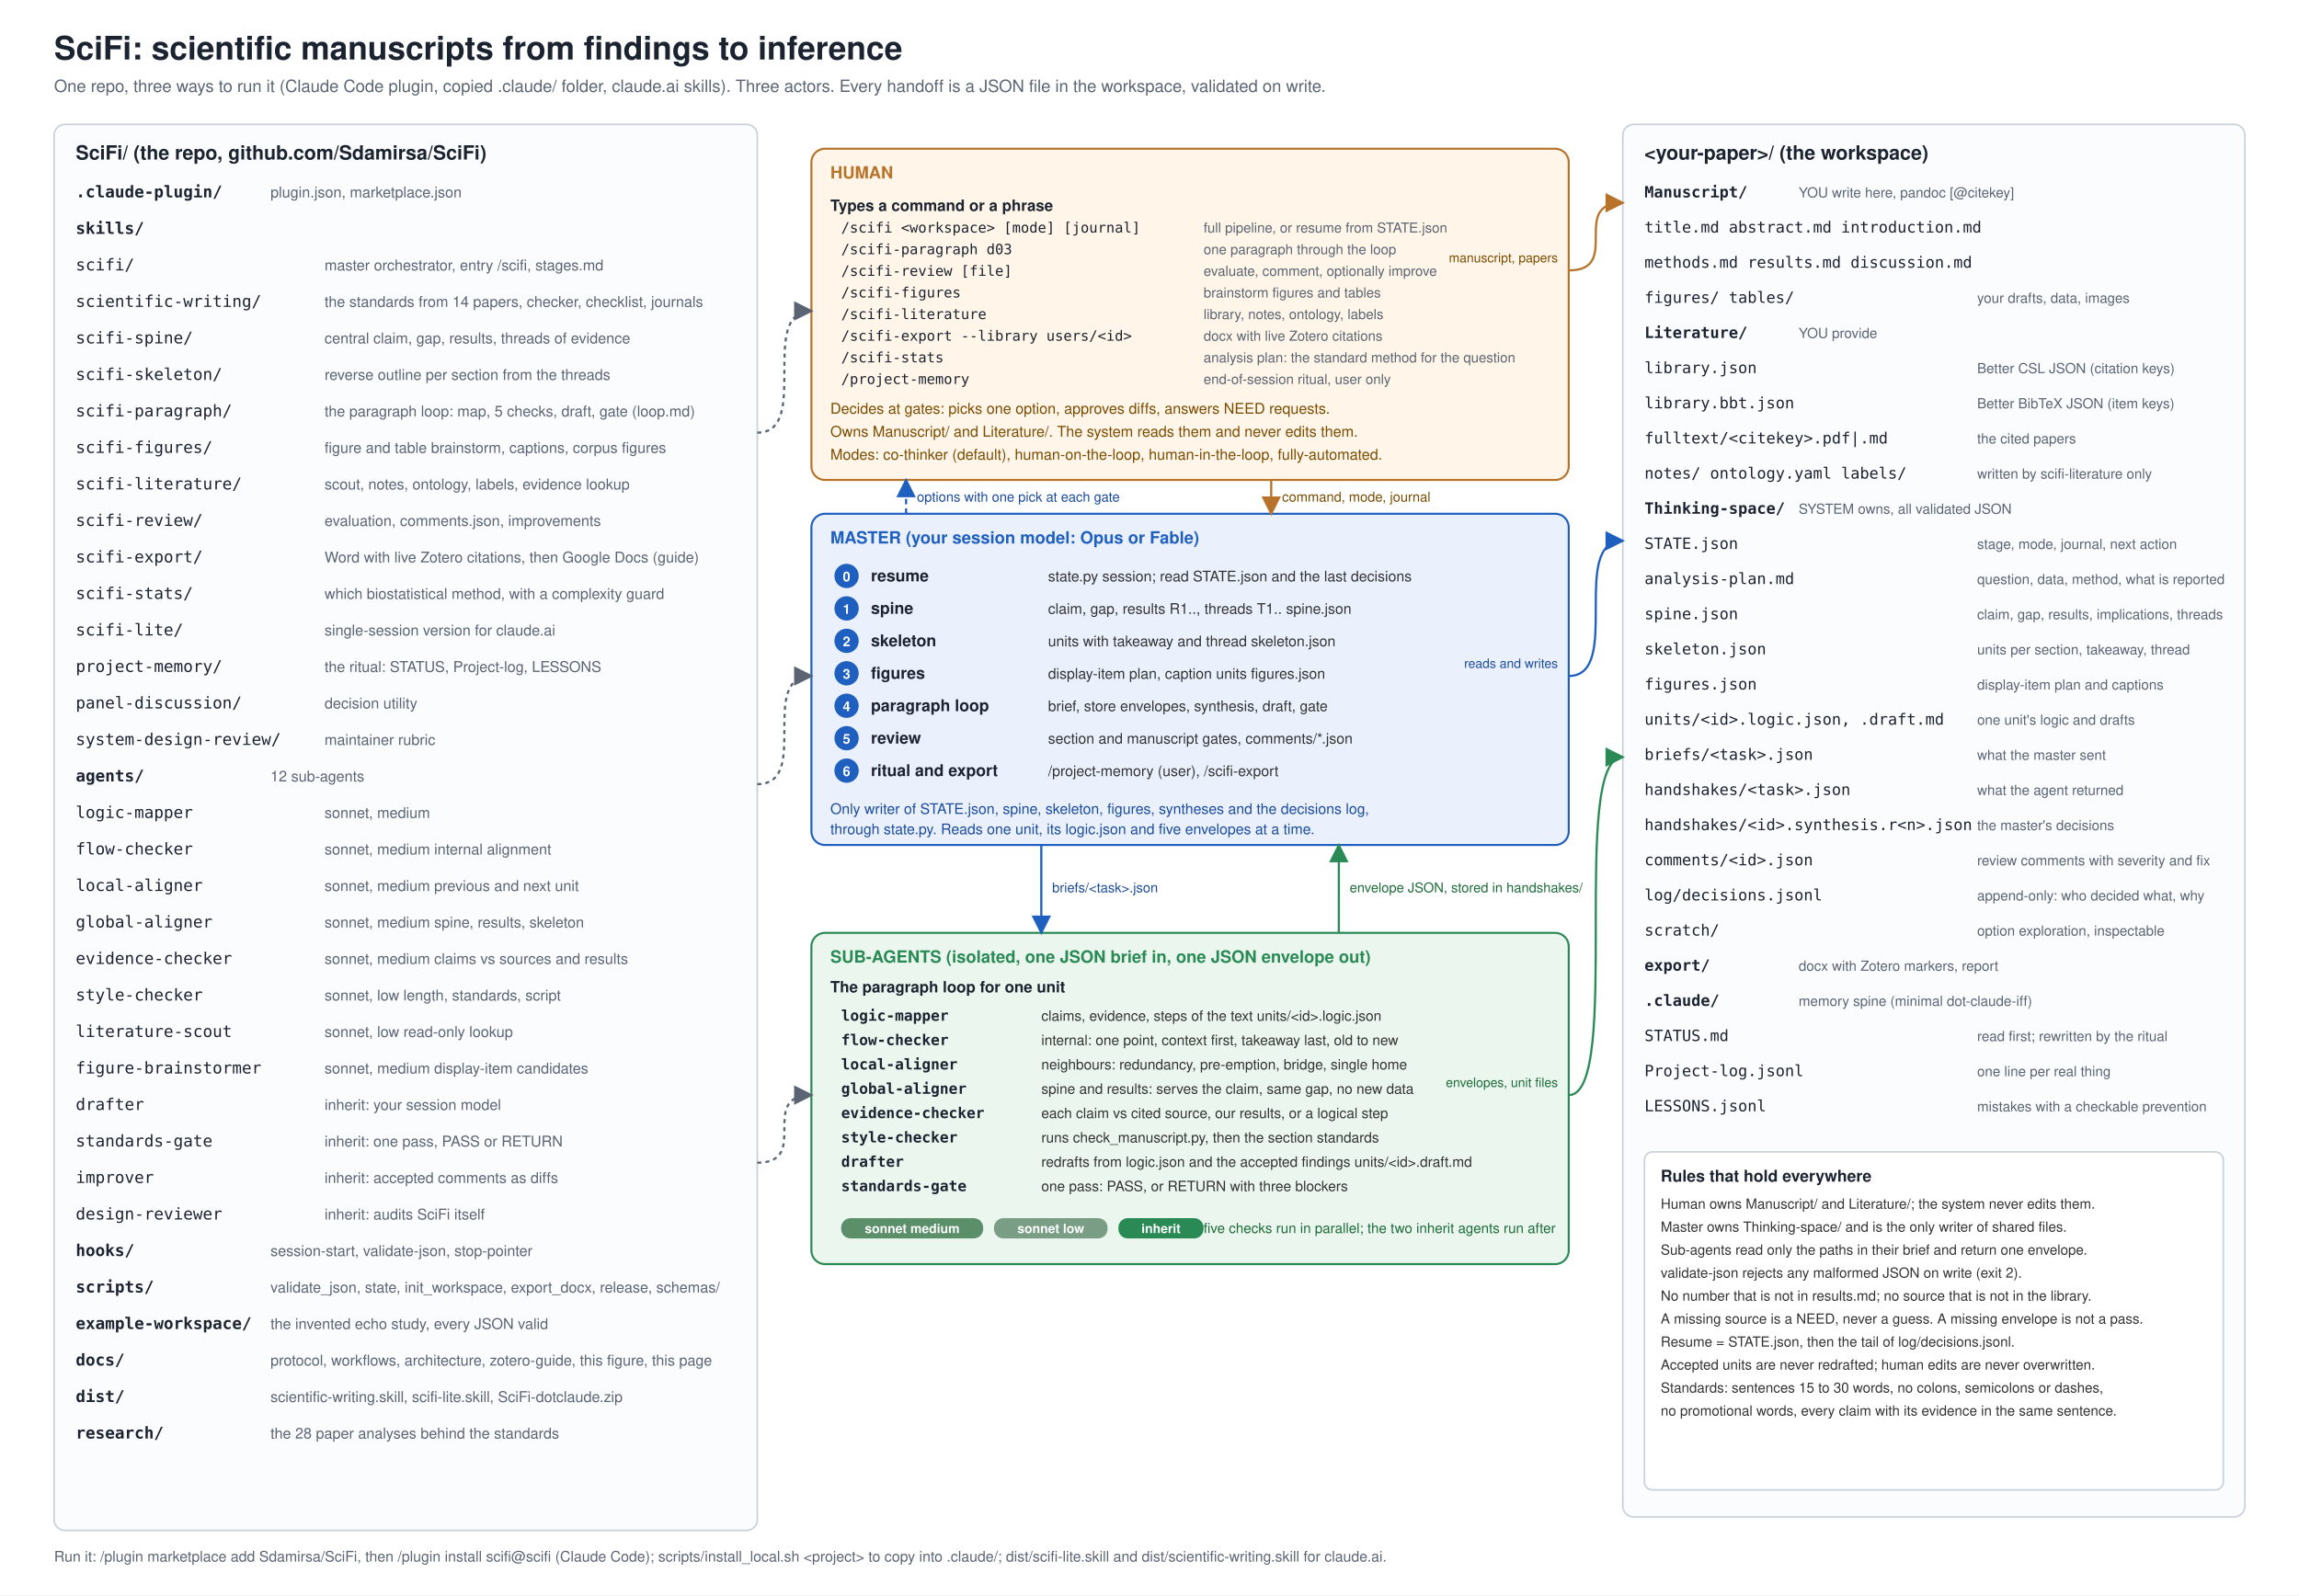
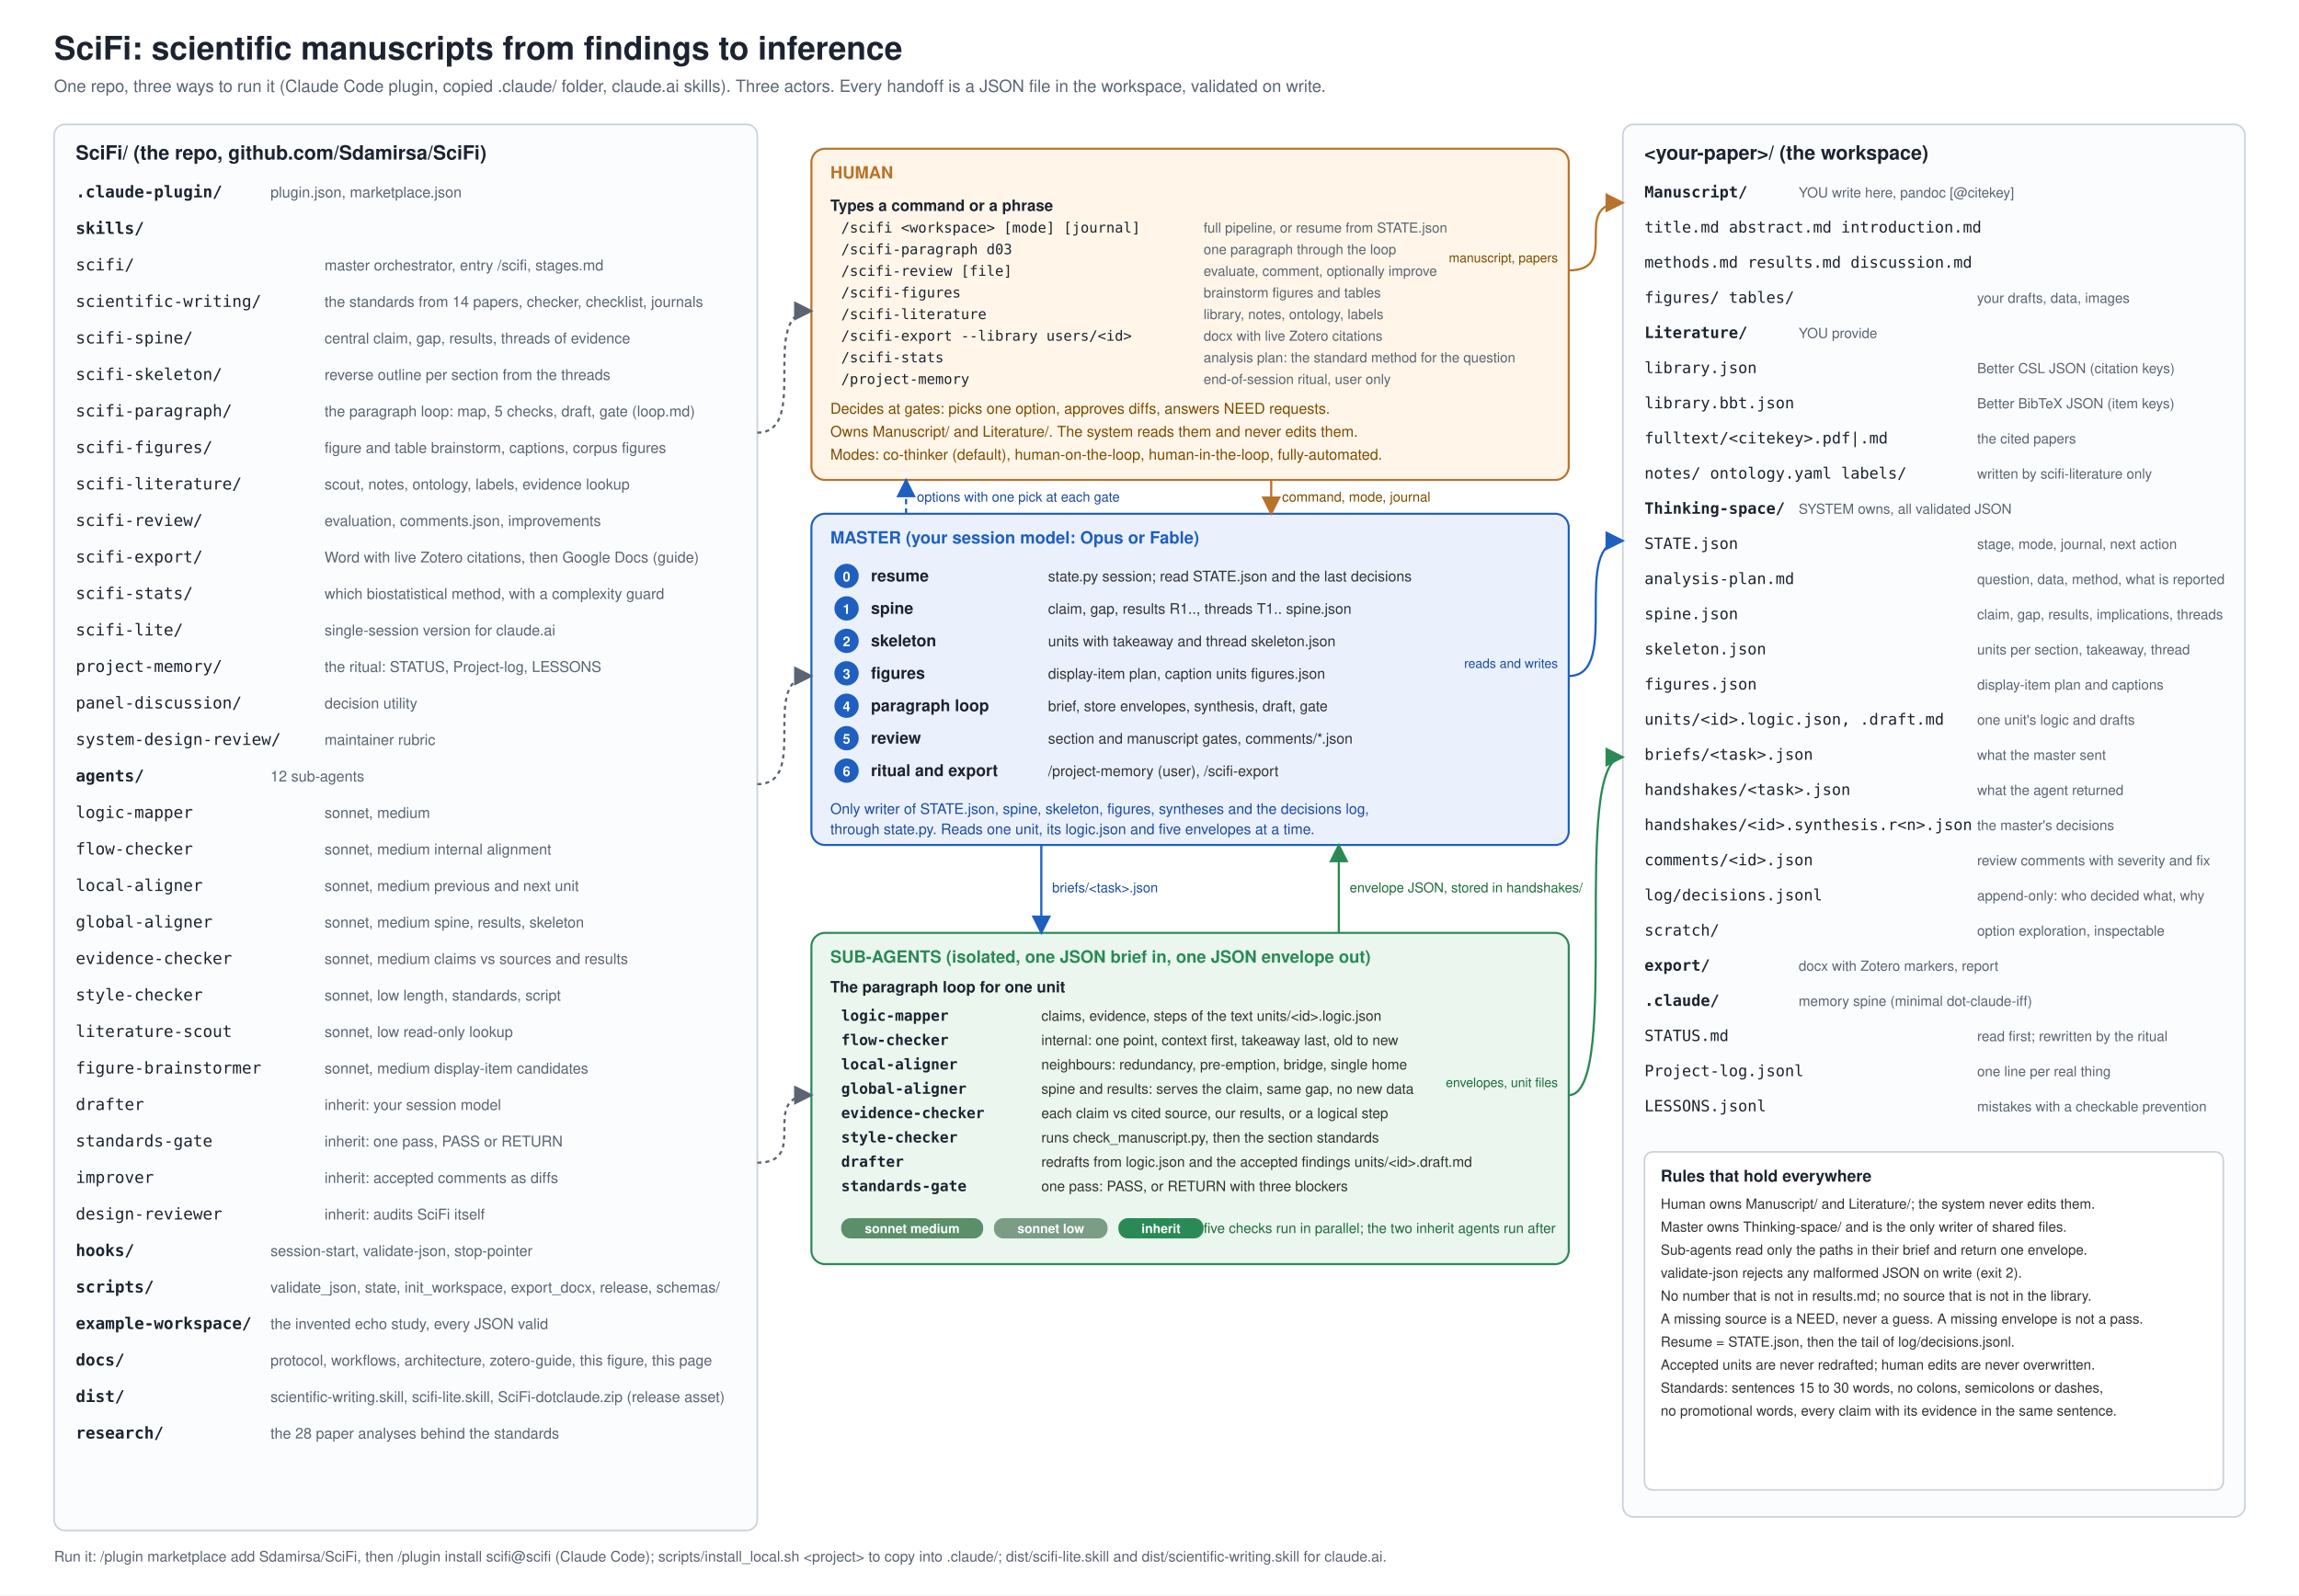
<svg xmlns="http://www.w3.org/2000/svg" width="1700" height="1180" viewBox="0 0 1700 1180">
  <defs>
    <marker id="arr-5a6472" markerWidth="9" markerHeight="9" refX="8" refY="4.5" orient="auto">
      <path d="M0,0 L9,4.5 L0,9 z" fill="#5a6472" />
    </marker>
    <marker id="arr-b8732a" markerWidth="9" markerHeight="9" refX="8" refY="4.5" orient="auto">
      <path d="M0,0 L9,4.5 L0,9 z" fill="#b8732a" />
    </marker>
    <marker id="arr-1f5fbf" markerWidth="9" markerHeight="9" refX="8" refY="4.5" orient="auto">
      <path d="M0,0 L9,4.5 L0,9 z" fill="#1f5fbf" />
    </marker>
    <marker id="arr-2a8a56" markerWidth="9" markerHeight="9" refX="8" refY="4.5" orient="auto">
      <path d="M0,0 L9,4.5 L0,9 z" fill="#2a8a56" />
    </marker>
  </defs>
  <rect width="1700" height="1180" fill="#ffffff" />
  <text x="40" y="44" font-size="24" font-weight="bold" fill="#1c2330" text-anchor="start" font-family="Helvetica, Arial, 'DejaVu Sans', sans-serif">SciFi: scientific manuscripts from findings to inference</text>
  <text x="40" y="68" font-size="12.5" font-weight="normal" fill="#5a6472" text-anchor="start" font-family="Helvetica, Arial, 'DejaVu Sans', sans-serif">One repo, three ways to run it (Claude Code plugin, copied .claude/ folder, claude.ai skills). Three actors. Every handoff is a JSON file in the workspace, validated on write.</text>
  <rect x="40" y="92" width="520" height="1040" rx="8" fill="#fbfcfe" stroke="#c9d1d9" stroke-width="1.2" />
  <text x="56" y="118" font-size="14.5" font-weight="bold" fill="#1c2330" text-anchor="start" font-family="Helvetica, Arial, 'DejaVu Sans', sans-serif">SciFi/  (the repo, github.com/Sdamirsa/SciFi)</text>
  <text x="56" y="146" font-size="12" font-weight="bold" fill="#1c2330" text-anchor="start" font-family="Menlo, Consolas, 'DejaVu Sans Mono', monospace">.claude-plugin/</text>
  <text x="200" y="146" font-size="11" font-weight="normal" fill="#5a6472" text-anchor="start" font-family="Helvetica, Arial, 'DejaVu Sans', sans-serif">plugin.json, marketplace.json</text>
  <text x="56" y="173" font-size="12" font-weight="bold" fill="#1c2330" text-anchor="start" font-family="Menlo, Consolas, 'DejaVu Sans Mono', monospace">skills/</text>
  <text x="56" y="200" font-size="12" font-weight="normal" fill="#1c2330" text-anchor="start" font-family="Menlo, Consolas, 'DejaVu Sans Mono', monospace">  scifi/</text>
  <text x="240" y="200" font-size="11" font-weight="normal" fill="#5a6472" text-anchor="start" font-family="Helvetica, Arial, 'DejaVu Sans', sans-serif">master orchestrator, entry /scifi, stages.md</text>
  <text x="56" y="227" font-size="12" font-weight="normal" fill="#1c2330" text-anchor="start" font-family="Menlo, Consolas, 'DejaVu Sans Mono', monospace">  scientific-writing/</text>
  <text x="240" y="227" font-size="11" font-weight="normal" fill="#5a6472" text-anchor="start" font-family="Helvetica, Arial, 'DejaVu Sans', sans-serif">the standards from 14 papers, checker, checklist, journals</text>
  <text x="56" y="254" font-size="12" font-weight="normal" fill="#1c2330" text-anchor="start" font-family="Menlo, Consolas, 'DejaVu Sans Mono', monospace">  scifi-spine/</text>
  <text x="240" y="254" font-size="11" font-weight="normal" fill="#5a6472" text-anchor="start" font-family="Helvetica, Arial, 'DejaVu Sans', sans-serif">central claim, gap, results, threads of evidence</text>
  <text x="56" y="281" font-size="12" font-weight="normal" fill="#1c2330" text-anchor="start" font-family="Menlo, Consolas, 'DejaVu Sans Mono', monospace">  scifi-skeleton/</text>
  <text x="240" y="281" font-size="11" font-weight="normal" fill="#5a6472" text-anchor="start" font-family="Helvetica, Arial, 'DejaVu Sans', sans-serif">reverse outline per section from the threads</text>
  <text x="56" y="308" font-size="12" font-weight="normal" fill="#1c2330" text-anchor="start" font-family="Menlo, Consolas, 'DejaVu Sans Mono', monospace">  scifi-paragraph/</text>
  <text x="240" y="308" font-size="11" font-weight="normal" fill="#5a6472" text-anchor="start" font-family="Helvetica, Arial, 'DejaVu Sans', sans-serif">the paragraph loop: map, 5 checks, draft, gate (loop.md)</text>
  <text x="56" y="335" font-size="12" font-weight="normal" fill="#1c2330" text-anchor="start" font-family="Menlo, Consolas, 'DejaVu Sans Mono', monospace">  scifi-figures/</text>
  <text x="240" y="335" font-size="11" font-weight="normal" fill="#5a6472" text-anchor="start" font-family="Helvetica, Arial, 'DejaVu Sans', sans-serif">figure and table brainstorm, captions, corpus figures</text>
  <text x="56" y="362" font-size="12" font-weight="normal" fill="#1c2330" text-anchor="start" font-family="Menlo, Consolas, 'DejaVu Sans Mono', monospace">  scifi-literature/</text>
  <text x="240" y="362" font-size="11" font-weight="normal" fill="#5a6472" text-anchor="start" font-family="Helvetica, Arial, 'DejaVu Sans', sans-serif">scout, notes, ontology, labels, evidence lookup</text>
  <text x="56" y="389" font-size="12" font-weight="normal" fill="#1c2330" text-anchor="start" font-family="Menlo, Consolas, 'DejaVu Sans Mono', monospace">  scifi-review/</text>
  <text x="240" y="389" font-size="11" font-weight="normal" fill="#5a6472" text-anchor="start" font-family="Helvetica, Arial, 'DejaVu Sans', sans-serif">evaluation, comments.json, improvements</text>
  <text x="56" y="416" font-size="12" font-weight="normal" fill="#1c2330" text-anchor="start" font-family="Menlo, Consolas, 'DejaVu Sans Mono', monospace">  scifi-export/</text>
  <text x="240" y="416" font-size="11" font-weight="normal" fill="#5a6472" text-anchor="start" font-family="Helvetica, Arial, 'DejaVu Sans', sans-serif">Word with live Zotero citations, then Google Docs (guide)</text>
  <text x="56" y="443" font-size="12" font-weight="normal" fill="#1c2330" text-anchor="start" font-family="Menlo, Consolas, 'DejaVu Sans Mono', monospace">  scifi-stats/</text>
  <text x="240" y="443" font-size="11" font-weight="normal" fill="#5a6472" text-anchor="start" font-family="Helvetica, Arial, 'DejaVu Sans', sans-serif">which biostatistical method, with a complexity guard</text>
  <text x="56" y="470" font-size="12" font-weight="normal" fill="#1c2330" text-anchor="start" font-family="Menlo, Consolas, 'DejaVu Sans Mono', monospace">  scifi-lite/</text>
  <text x="240" y="470" font-size="11" font-weight="normal" fill="#5a6472" text-anchor="start" font-family="Helvetica, Arial, 'DejaVu Sans', sans-serif">single-session version for claude.ai</text>
  <text x="56" y="497" font-size="12" font-weight="normal" fill="#1c2330" text-anchor="start" font-family="Menlo, Consolas, 'DejaVu Sans Mono', monospace">  project-memory/</text>
  <text x="240" y="497" font-size="11" font-weight="normal" fill="#5a6472" text-anchor="start" font-family="Helvetica, Arial, 'DejaVu Sans', sans-serif">the ritual: STATUS, Project-log, LESSONS</text>
  <text x="56" y="524" font-size="12" font-weight="normal" fill="#1c2330" text-anchor="start" font-family="Menlo, Consolas, 'DejaVu Sans Mono', monospace">  panel-discussion/</text>
  <text x="240" y="524" font-size="11" font-weight="normal" fill="#5a6472" text-anchor="start" font-family="Helvetica, Arial, 'DejaVu Sans', sans-serif">decision utility</text>
  <text x="56" y="551" font-size="12" font-weight="normal" fill="#1c2330" text-anchor="start" font-family="Menlo, Consolas, 'DejaVu Sans Mono', monospace">  system-design-review/</text>
  <text x="240" y="551" font-size="11" font-weight="normal" fill="#5a6472" text-anchor="start" font-family="Helvetica, Arial, 'DejaVu Sans', sans-serif">maintainer rubric</text>
  <text x="56" y="578" font-size="12" font-weight="bold" fill="#1c2330" text-anchor="start" font-family="Menlo, Consolas, 'DejaVu Sans Mono', monospace">agents/</text>
  <text x="200" y="578" font-size="11" font-weight="normal" fill="#5a6472" text-anchor="start" font-family="Helvetica, Arial, 'DejaVu Sans', sans-serif">12 sub-agents</text>
  <text x="56" y="605" font-size="12" font-weight="normal" fill="#1c2330" text-anchor="start" font-family="Menlo, Consolas, 'DejaVu Sans Mono', monospace">  logic-mapper</text>
  <text x="240" y="605" font-size="11" font-weight="normal" fill="#5a6472" text-anchor="start" font-family="Helvetica, Arial, 'DejaVu Sans', sans-serif">sonnet, medium</text>
  <text x="56" y="632" font-size="12" font-weight="normal" fill="#1c2330" text-anchor="start" font-family="Menlo, Consolas, 'DejaVu Sans Mono', monospace">  flow-checker</text>
  <text x="240" y="632" font-size="11" font-weight="normal" fill="#5a6472" text-anchor="start" font-family="Helvetica, Arial, 'DejaVu Sans', sans-serif">sonnet, medium   internal alignment</text>
  <text x="56" y="659" font-size="12" font-weight="normal" fill="#1c2330" text-anchor="start" font-family="Menlo, Consolas, 'DejaVu Sans Mono', monospace">  local-aligner</text>
  <text x="240" y="659" font-size="11" font-weight="normal" fill="#5a6472" text-anchor="start" font-family="Helvetica, Arial, 'DejaVu Sans', sans-serif">sonnet, medium   previous and next unit</text>
  <text x="56" y="686" font-size="12" font-weight="normal" fill="#1c2330" text-anchor="start" font-family="Menlo, Consolas, 'DejaVu Sans Mono', monospace">  global-aligner</text>
  <text x="240" y="686" font-size="11" font-weight="normal" fill="#5a6472" text-anchor="start" font-family="Helvetica, Arial, 'DejaVu Sans', sans-serif">sonnet, medium   spine, results, skeleton</text>
  <text x="56" y="713" font-size="12" font-weight="normal" fill="#1c2330" text-anchor="start" font-family="Menlo, Consolas, 'DejaVu Sans Mono', monospace">  evidence-checker</text>
  <text x="240" y="713" font-size="11" font-weight="normal" fill="#5a6472" text-anchor="start" font-family="Helvetica, Arial, 'DejaVu Sans', sans-serif">sonnet, medium   claims vs sources and results</text>
  <text x="56" y="740" font-size="12" font-weight="normal" fill="#1c2330" text-anchor="start" font-family="Menlo, Consolas, 'DejaVu Sans Mono', monospace">  style-checker</text>
  <text x="240" y="740" font-size="11" font-weight="normal" fill="#5a6472" text-anchor="start" font-family="Helvetica, Arial, 'DejaVu Sans', sans-serif">sonnet, low      length, standards, script</text>
  <text x="56" y="767" font-size="12" font-weight="normal" fill="#1c2330" text-anchor="start" font-family="Menlo, Consolas, 'DejaVu Sans Mono', monospace">  literature-scout</text>
  <text x="240" y="767" font-size="11" font-weight="normal" fill="#5a6472" text-anchor="start" font-family="Helvetica, Arial, 'DejaVu Sans', sans-serif">sonnet, low      read-only lookup</text>
  <text x="56" y="794" font-size="12" font-weight="normal" fill="#1c2330" text-anchor="start" font-family="Menlo, Consolas, 'DejaVu Sans Mono', monospace">  figure-brainstormer</text>
  <text x="240" y="794" font-size="11" font-weight="normal" fill="#5a6472" text-anchor="start" font-family="Helvetica, Arial, 'DejaVu Sans', sans-serif">sonnet, medium   display-item candidates</text>
  <text x="56" y="821" font-size="12" font-weight="normal" fill="#1c2330" text-anchor="start" font-family="Menlo, Consolas, 'DejaVu Sans Mono', monospace">  drafter</text>
  <text x="240" y="821" font-size="11" font-weight="normal" fill="#5a6472" text-anchor="start" font-family="Helvetica, Arial, 'DejaVu Sans', sans-serif">inherit: your session model</text>
  <text x="56" y="848" font-size="12" font-weight="normal" fill="#1c2330" text-anchor="start" font-family="Menlo, Consolas, 'DejaVu Sans Mono', monospace">  standards-gate</text>
  <text x="240" y="848" font-size="11" font-weight="normal" fill="#5a6472" text-anchor="start" font-family="Helvetica, Arial, 'DejaVu Sans', sans-serif">inherit: one pass, PASS or RETURN</text>
  <text x="56" y="875" font-size="12" font-weight="normal" fill="#1c2330" text-anchor="start" font-family="Menlo, Consolas, 'DejaVu Sans Mono', monospace">  improver</text>
  <text x="240" y="875" font-size="11" font-weight="normal" fill="#5a6472" text-anchor="start" font-family="Helvetica, Arial, 'DejaVu Sans', sans-serif">inherit: accepted comments as diffs</text>
  <text x="56" y="902" font-size="12" font-weight="normal" fill="#1c2330" text-anchor="start" font-family="Menlo, Consolas, 'DejaVu Sans Mono', monospace">  design-reviewer</text>
  <text x="240" y="902" font-size="11" font-weight="normal" fill="#5a6472" text-anchor="start" font-family="Helvetica, Arial, 'DejaVu Sans', sans-serif">inherit: audits SciFi itself</text>
  <text x="56" y="929" font-size="12" font-weight="bold" fill="#1c2330" text-anchor="start" font-family="Menlo, Consolas, 'DejaVu Sans Mono', monospace">hooks/</text>
  <text x="200" y="929" font-size="11" font-weight="normal" fill="#5a6472" text-anchor="start" font-family="Helvetica, Arial, 'DejaVu Sans', sans-serif">session-start, validate-json, stop-pointer</text>
  <text x="56" y="956" font-size="12" font-weight="bold" fill="#1c2330" text-anchor="start" font-family="Menlo, Consolas, 'DejaVu Sans Mono', monospace">scripts/</text>
  <text x="200" y="956" font-size="11" font-weight="normal" fill="#5a6472" text-anchor="start" font-family="Helvetica, Arial, 'DejaVu Sans', sans-serif">validate_json, state, init_workspace, export_docx, release, schemas/</text>
  <text x="56" y="983" font-size="12" font-weight="bold" fill="#1c2330" text-anchor="start" font-family="Menlo, Consolas, 'DejaVu Sans Mono', monospace">example-workspace/</text>
  <text x="200" y="983" font-size="11" font-weight="normal" fill="#5a6472" text-anchor="start" font-family="Helvetica, Arial, 'DejaVu Sans', sans-serif">the invented echo study, every JSON valid</text>
  <text x="56" y="1010" font-size="12" font-weight="bold" fill="#1c2330" text-anchor="start" font-family="Menlo, Consolas, 'DejaVu Sans Mono', monospace">docs/</text>
  <text x="200" y="1010" font-size="11" font-weight="normal" fill="#5a6472" text-anchor="start" font-family="Helvetica, Arial, 'DejaVu Sans', sans-serif">protocol, workflows, architecture, zotero-guide, this figure, this page</text>
  <text x="56" y="1037" font-size="12" font-weight="bold" fill="#1c2330" text-anchor="start" font-family="Menlo, Consolas, 'DejaVu Sans Mono', monospace">dist/</text>
-   <text x="200" y="1037" font-size="11" font-weight="normal" fill="#5a6472" text-anchor="start" font-family="Helvetica, Arial, 'DejaVu Sans', sans-serif">scientific-writing.skill, scifi-lite.skill, SciFi-dotclaude.zip</text>
+   <text x="200" y="1037" font-size="11" font-weight="normal" fill="#5a6472" text-anchor="start" font-family="Helvetica, Arial, 'DejaVu Sans', sans-serif">scientific-writing.skill, scifi-lite.skill, SciFi-dotclaude.zip (release asset)</text>
  <text x="56" y="1064" font-size="12" font-weight="bold" fill="#1c2330" text-anchor="start" font-family="Menlo, Consolas, 'DejaVu Sans Mono', monospace">research/</text>
  <text x="200" y="1064" font-size="11" font-weight="normal" fill="#5a6472" text-anchor="start" font-family="Helvetica, Arial, 'DejaVu Sans', sans-serif">the 28 paper analyses behind the standards</text>
  <rect x="600" y="110" width="560" height="245" rx="10" fill="#fff5e8" stroke="#b8732a" stroke-width="1.5" />
  <text x="614" y="132" font-size="12.5" font-weight="bold" fill="#b8732a" text-anchor="start" font-family="Helvetica, Arial, 'DejaVu Sans', sans-serif">HUMAN</text>
  <rect x="600" y="380" width="560" height="245" rx="10" fill="#eaf1fd" stroke="#1f5fbf" stroke-width="1.5" />
  <text x="614" y="402" font-size="12.5" font-weight="bold" fill="#1f5fbf" text-anchor="start" font-family="Helvetica, Arial, 'DejaVu Sans', sans-serif">MASTER  (your session model: Opus or Fable)</text>
  <rect x="600" y="690" width="560" height="245" rx="10" fill="#eaf6ee" stroke="#2a8a56" stroke-width="1.5" />
  <text x="614" y="712" font-size="12.5" font-weight="bold" fill="#2a8a56" text-anchor="start" font-family="Helvetica, Arial, 'DejaVu Sans', sans-serif">SUB-AGENTS  (isolated, one JSON brief in, one JSON envelope out)</text>
  <text x="614" y="156" font-size="11.5" font-weight="bold" fill="#1c2330" text-anchor="start" font-family="Helvetica, Arial, 'DejaVu Sans', sans-serif">Types a command or a phrase</text>
  <text x="622" y="172" font-size="10.5" font-weight="normal" fill="#1c2330" text-anchor="start" font-family="Menlo, Consolas, 'DejaVu Sans Mono', monospace">/scifi &lt;workspace&gt; [mode] [journal]</text>
  <text x="890" y="172" font-size="10.2" font-weight="normal" fill="#5a6472" text-anchor="start" font-family="Helvetica, Arial, 'DejaVu Sans', sans-serif">full pipeline, or resume from STATE.json</text>
  <text x="622" y="188" font-size="10.5" font-weight="normal" fill="#1c2330" text-anchor="start" font-family="Menlo, Consolas, 'DejaVu Sans Mono', monospace">/scifi-paragraph d03</text>
  <text x="890" y="188" font-size="10.2" font-weight="normal" fill="#5a6472" text-anchor="start" font-family="Helvetica, Arial, 'DejaVu Sans', sans-serif">one paragraph through the loop</text>
  <text x="622" y="204" font-size="10.5" font-weight="normal" fill="#1c2330" text-anchor="start" font-family="Menlo, Consolas, 'DejaVu Sans Mono', monospace">/scifi-review [file]</text>
  <text x="890" y="204" font-size="10.2" font-weight="normal" fill="#5a6472" text-anchor="start" font-family="Helvetica, Arial, 'DejaVu Sans', sans-serif">evaluate, comment, optionally improve</text>
  <text x="622" y="220" font-size="10.5" font-weight="normal" fill="#1c2330" text-anchor="start" font-family="Menlo, Consolas, 'DejaVu Sans Mono', monospace">/scifi-figures</text>
  <text x="890" y="220" font-size="10.2" font-weight="normal" fill="#5a6472" text-anchor="start" font-family="Helvetica, Arial, 'DejaVu Sans', sans-serif">brainstorm figures and tables</text>
  <text x="622" y="236" font-size="10.5" font-weight="normal" fill="#1c2330" text-anchor="start" font-family="Menlo, Consolas, 'DejaVu Sans Mono', monospace">/scifi-literature</text>
  <text x="890" y="236" font-size="10.2" font-weight="normal" fill="#5a6472" text-anchor="start" font-family="Helvetica, Arial, 'DejaVu Sans', sans-serif">library, notes, ontology, labels</text>
  <text x="622" y="252" font-size="10.5" font-weight="normal" fill="#1c2330" text-anchor="start" font-family="Menlo, Consolas, 'DejaVu Sans Mono', monospace">/scifi-export --library users/&lt;id&gt;</text>
  <text x="890" y="252" font-size="10.2" font-weight="normal" fill="#5a6472" text-anchor="start" font-family="Helvetica, Arial, 'DejaVu Sans', sans-serif">docx with live Zotero citations</text>
  <text x="622" y="268" font-size="10.5" font-weight="normal" fill="#1c2330" text-anchor="start" font-family="Menlo, Consolas, 'DejaVu Sans Mono', monospace">/scifi-stats</text>
  <text x="890" y="268" font-size="10.2" font-weight="normal" fill="#5a6472" text-anchor="start" font-family="Helvetica, Arial, 'DejaVu Sans', sans-serif">analysis plan: the standard method for the question</text>
  <text x="622" y="284" font-size="10.5" font-weight="normal" fill="#1c2330" text-anchor="start" font-family="Menlo, Consolas, 'DejaVu Sans Mono', monospace">/project-memory</text>
  <text x="890" y="284" font-size="10.2" font-weight="normal" fill="#5a6472" text-anchor="start" font-family="Helvetica, Arial, 'DejaVu Sans', sans-serif">end-of-session ritual, user only</text>
  <text x="614" y="306" font-size="11" font-weight="normal" fill="#7a4b00" text-anchor="start" font-family="Helvetica, Arial, 'DejaVu Sans', sans-serif">Decides at gates: picks one option, approves diffs, answers NEED requests.</text>
  <text x="614" y="323" font-size="11" font-weight="normal" fill="#7a4b00" text-anchor="start" font-family="Helvetica, Arial, 'DejaVu Sans', sans-serif">Owns Manuscript/ and Literature/. The system reads them and never edits them.</text>
  <text x="614" y="340" font-size="11" font-weight="normal" fill="#7a4b00" text-anchor="start" font-family="Helvetica, Arial, 'DejaVu Sans', sans-serif">Modes: co-thinker (default), human-on-the-loop, human-in-the-loop, fully-automated.</text>
  <circle cx="626" cy="426" r="9" fill="#1f5fbf" />
  <text x="626" y="430" font-size="10" font-weight="bold" fill="#fff" text-anchor="middle" font-family="Helvetica, Arial, 'DejaVu Sans', sans-serif">0</text>
  <text x="644" y="430" font-size="12" font-weight="bold" fill="#1c2330" text-anchor="start" font-family="Helvetica, Arial, 'DejaVu Sans', sans-serif">resume</text>
  <text x="775" y="430" font-size="10.8" font-weight="normal" fill="#333" text-anchor="start" font-family="Helvetica, Arial, 'DejaVu Sans', sans-serif">state.py session; read STATE.json and the last decisions</text>
  <circle cx="626" cy="450" r="9" fill="#1f5fbf" />
  <text x="626" y="454" font-size="10" font-weight="bold" fill="#fff" text-anchor="middle" font-family="Helvetica, Arial, 'DejaVu Sans', sans-serif">1</text>
  <text x="644" y="454" font-size="12" font-weight="bold" fill="#1c2330" text-anchor="start" font-family="Helvetica, Arial, 'DejaVu Sans', sans-serif">spine</text>
  <text x="775" y="454" font-size="10.8" font-weight="normal" fill="#333" text-anchor="start" font-family="Helvetica, Arial, 'DejaVu Sans', sans-serif">claim, gap, results R1.., threads T1..  spine.json</text>
  <circle cx="626" cy="474" r="9" fill="#1f5fbf" />
  <text x="626" y="478" font-size="10" font-weight="bold" fill="#fff" text-anchor="middle" font-family="Helvetica, Arial, 'DejaVu Sans', sans-serif">2</text>
  <text x="644" y="478" font-size="12" font-weight="bold" fill="#1c2330" text-anchor="start" font-family="Helvetica, Arial, 'DejaVu Sans', sans-serif">skeleton</text>
  <text x="775" y="478" font-size="10.8" font-weight="normal" fill="#333" text-anchor="start" font-family="Helvetica, Arial, 'DejaVu Sans', sans-serif">units with takeaway and thread  skeleton.json</text>
  <circle cx="626" cy="498" r="9" fill="#1f5fbf" />
  <text x="626" y="502" font-size="10" font-weight="bold" fill="#fff" text-anchor="middle" font-family="Helvetica, Arial, 'DejaVu Sans', sans-serif">3</text>
  <text x="644" y="502" font-size="12" font-weight="bold" fill="#1c2330" text-anchor="start" font-family="Helvetica, Arial, 'DejaVu Sans', sans-serif">figures</text>
  <text x="775" y="502" font-size="10.8" font-weight="normal" fill="#333" text-anchor="start" font-family="Helvetica, Arial, 'DejaVu Sans', sans-serif">display-item plan, caption units  figures.json</text>
  <circle cx="626" cy="522" r="9" fill="#1f5fbf" />
  <text x="626" y="526" font-size="10" font-weight="bold" fill="#fff" text-anchor="middle" font-family="Helvetica, Arial, 'DejaVu Sans', sans-serif">4</text>
  <text x="644" y="526" font-size="12" font-weight="bold" fill="#1c2330" text-anchor="start" font-family="Helvetica, Arial, 'DejaVu Sans', sans-serif">paragraph loop</text>
  <text x="775" y="526" font-size="10.8" font-weight="normal" fill="#333" text-anchor="start" font-family="Helvetica, Arial, 'DejaVu Sans', sans-serif">brief, store envelopes, synthesis, draft, gate</text>
  <circle cx="626" cy="546" r="9" fill="#1f5fbf" />
  <text x="626" y="550" font-size="10" font-weight="bold" fill="#fff" text-anchor="middle" font-family="Helvetica, Arial, 'DejaVu Sans', sans-serif">5</text>
  <text x="644" y="550" font-size="12" font-weight="bold" fill="#1c2330" text-anchor="start" font-family="Helvetica, Arial, 'DejaVu Sans', sans-serif">review</text>
  <text x="775" y="550" font-size="10.8" font-weight="normal" fill="#333" text-anchor="start" font-family="Helvetica, Arial, 'DejaVu Sans', sans-serif">section and manuscript gates, comments/*.json</text>
  <circle cx="626" cy="570" r="9" fill="#1f5fbf" />
  <text x="626" y="574" font-size="10" font-weight="bold" fill="#fff" text-anchor="middle" font-family="Helvetica, Arial, 'DejaVu Sans', sans-serif">6</text>
  <text x="644" y="574" font-size="12" font-weight="bold" fill="#1c2330" text-anchor="start" font-family="Helvetica, Arial, 'DejaVu Sans', sans-serif">ritual and export</text>
  <text x="775" y="574" font-size="10.8" font-weight="normal" fill="#333" text-anchor="start" font-family="Helvetica, Arial, 'DejaVu Sans', sans-serif">/project-memory (user), /scifi-export</text>
  <text x="614" y="602" font-size="10.8" font-weight="normal" fill="#1b4b9c" text-anchor="start" font-family="Helvetica, Arial, 'DejaVu Sans', sans-serif">Only writer of STATE.json, spine, skeleton, figures, syntheses and the decisions log,</text>
  <text x="614" y="617" font-size="10.8" font-weight="normal" fill="#1b4b9c" text-anchor="start" font-family="Helvetica, Arial, 'DejaVu Sans', sans-serif">through state.py. Reads one unit, its logic.json and five envelopes at a time.</text>
  <text x="614" y="734" font-size="11.5" font-weight="bold" fill="#1c2330" text-anchor="start" font-family="Helvetica, Arial, 'DejaVu Sans', sans-serif">The paragraph loop for one unit</text>
  <text x="622" y="755" font-size="11" font-weight="bold" fill="#1c2330" text-anchor="start" font-family="Menlo, Consolas, 'DejaVu Sans Mono', monospace">logic-mapper</text>
  <text x="770" y="755" font-size="10.5" font-weight="normal" fill="#333" text-anchor="start" font-family="Helvetica, Arial, 'DejaVu Sans', sans-serif">claims, evidence, steps of the text  units/&lt;id&gt;.logic.json</text>
  <text x="622" y="773" font-size="11" font-weight="bold" fill="#1c2330" text-anchor="start" font-family="Menlo, Consolas, 'DejaVu Sans Mono', monospace">flow-checker</text>
  <text x="770" y="773" font-size="10.5" font-weight="normal" fill="#333" text-anchor="start" font-family="Helvetica, Arial, 'DejaVu Sans', sans-serif">internal: one point, context first, takeaway last, old to new</text>
  <text x="622" y="791" font-size="11" font-weight="bold" fill="#1c2330" text-anchor="start" font-family="Menlo, Consolas, 'DejaVu Sans Mono', monospace">local-aligner</text>
  <text x="770" y="791" font-size="10.5" font-weight="normal" fill="#333" text-anchor="start" font-family="Helvetica, Arial, 'DejaVu Sans', sans-serif">neighbours: redundancy, pre-emption, bridge, single home</text>
  <text x="622" y="809" font-size="11" font-weight="bold" fill="#1c2330" text-anchor="start" font-family="Menlo, Consolas, 'DejaVu Sans Mono', monospace">global-aligner</text>
  <text x="770" y="809" font-size="10.5" font-weight="normal" fill="#333" text-anchor="start" font-family="Helvetica, Arial, 'DejaVu Sans', sans-serif">spine and results: serves the claim, same gap, no new data</text>
  <text x="622" y="827" font-size="11" font-weight="bold" fill="#1c2330" text-anchor="start" font-family="Menlo, Consolas, 'DejaVu Sans Mono', monospace">evidence-checker</text>
  <text x="770" y="827" font-size="10.5" font-weight="normal" fill="#333" text-anchor="start" font-family="Helvetica, Arial, 'DejaVu Sans', sans-serif">each claim vs cited source, our results, or a logical step</text>
  <text x="622" y="845" font-size="11" font-weight="bold" fill="#1c2330" text-anchor="start" font-family="Menlo, Consolas, 'DejaVu Sans Mono', monospace">style-checker</text>
  <text x="770" y="845" font-size="10.5" font-weight="normal" fill="#333" text-anchor="start" font-family="Helvetica, Arial, 'DejaVu Sans', sans-serif">runs check_manuscript.py, then the section standards</text>
  <text x="622" y="863" font-size="11" font-weight="bold" fill="#1c2330" text-anchor="start" font-family="Menlo, Consolas, 'DejaVu Sans Mono', monospace">drafter</text>
  <text x="770" y="863" font-size="10.5" font-weight="normal" fill="#333" text-anchor="start" font-family="Helvetica, Arial, 'DejaVu Sans', sans-serif">redrafts from logic.json and the accepted findings  units/&lt;id&gt;.draft.md</text>
  <text x="622" y="881" font-size="11" font-weight="bold" fill="#1c2330" text-anchor="start" font-family="Menlo, Consolas, 'DejaVu Sans Mono', monospace">standards-gate</text>
  <text x="770" y="881" font-size="10.5" font-weight="normal" fill="#333" text-anchor="start" font-family="Helvetica, Arial, 'DejaVu Sans', sans-serif">one pass: PASS, or RETURN with three blockers</text>
  <rect x="622" y="901" width="105" height="15" rx="7" fill="#5a8f6a" />
  <text x="674.5" y="912" font-size="9.5" font-weight="bold" fill="#fff" text-anchor="middle" font-family="Helvetica, Arial, 'DejaVu Sans', sans-serif">sonnet medium</text>
  <rect x="735" y="901" width="84" height="15" rx="7" fill="#7a9d85" />
  <text x="777.0" y="912" font-size="9.5" font-weight="bold" fill="#fff" text-anchor="middle" font-family="Helvetica, Arial, 'DejaVu Sans', sans-serif">sonnet low</text>
  <rect x="827" y="901" width="63" height="15" rx="7" fill="#2a8a56" />
  <text x="858.5" y="912" font-size="9.5" font-weight="bold" fill="#fff" text-anchor="middle" font-family="Helvetica, Arial, 'DejaVu Sans', sans-serif">inherit</text>
  <text x="890" y="912" font-size="10.3" font-weight="normal" fill="#1d6b3a" text-anchor="start" font-family="Helvetica, Arial, 'DejaVu Sans', sans-serif">five checks run in parallel; the two inherit agents run after</text>
  <path d="M940.0,355 L940.0,380" stroke="#b8732a" stroke-width="1.6" fill="none" marker-end="url(#arr-b8732a)" />
  <text x="948.0" y="371" font-size="10" font-weight="normal" fill="#7a4b00" text-anchor="start" font-family="Helvetica, Arial, 'DejaVu Sans', sans-serif">command, mode, journal</text>
  <path d="M670,380 L670,355" stroke="#1f5fbf" stroke-width="1.6" fill="none" marker-end="url(#arr-1f5fbf)" stroke-dasharray="4 3" />
  <text x="678" y="371" font-size="10" font-weight="normal" fill="#1b4b9c" text-anchor="start" font-family="Helvetica, Arial, 'DejaVu Sans', sans-serif">options with one pick at each gate</text>
  <path d="M770.0,625 L770.0,690" stroke="#1f5fbf" stroke-width="1.6" fill="none" marker-end="url(#arr-1f5fbf)" />
  <text x="778.0" y="660" font-size="10" font-weight="normal" fill="#1b4b9c" text-anchor="start" font-family="Helvetica, Arial, 'DejaVu Sans', sans-serif">briefs/&lt;task&gt;.json</text>
  <path d="M990.0,690 L990.0,625" stroke="#2a8a56" stroke-width="1.6" fill="none" marker-end="url(#arr-2a8a56)" />
  <text x="998.0" y="660" font-size="10" font-weight="normal" fill="#1d6b3a" text-anchor="start" font-family="Helvetica, Arial, 'DejaVu Sans', sans-serif">envelope JSON, stored in handshakes/</text>
  <rect x="1200" y="92" width="460" height="1030" rx="8" fill="#fbfcfe" stroke="#c9d1d9" stroke-width="1.2" />
  <text x="1216" y="118" font-size="14.5" font-weight="bold" fill="#1c2330" text-anchor="start" font-family="Helvetica, Arial, 'DejaVu Sans', sans-serif">&lt;your-paper&gt;/  (the workspace)</text>
  <text x="1216" y="146" font-size="11.5" font-weight="bold" fill="#1c2330" text-anchor="start" font-family="Menlo, Consolas, 'DejaVu Sans Mono', monospace">Manuscript/</text>
  <text x="1330" y="146" font-size="10.3" font-weight="normal" fill="#5a6472" text-anchor="start" font-family="Helvetica, Arial, 'DejaVu Sans', sans-serif">YOU write here, pandoc [@citekey]</text>
  <text x="1216" y="172" font-size="11.5" font-weight="normal" fill="#1c2330" text-anchor="start" font-family="Menlo, Consolas, 'DejaVu Sans Mono', monospace">  title.md  abstract.md  introduction.md</text>
  <text x="1216" y="198" font-size="11.5" font-weight="normal" fill="#1c2330" text-anchor="start" font-family="Menlo, Consolas, 'DejaVu Sans Mono', monospace">  methods.md  results.md  discussion.md</text>
  <text x="1216" y="224" font-size="11.5" font-weight="normal" fill="#1c2330" text-anchor="start" font-family="Menlo, Consolas, 'DejaVu Sans Mono', monospace">  figures/  tables/</text>
  <text x="1462" y="224" font-size="10.3" font-weight="normal" fill="#5a6472" text-anchor="start" font-family="Helvetica, Arial, 'DejaVu Sans', sans-serif">your drafts, data, images</text>
  <text x="1216" y="250" font-size="11.5" font-weight="bold" fill="#1c2330" text-anchor="start" font-family="Menlo, Consolas, 'DejaVu Sans Mono', monospace">Literature/</text>
  <text x="1330" y="250" font-size="10.3" font-weight="normal" fill="#5a6472" text-anchor="start" font-family="Helvetica, Arial, 'DejaVu Sans', sans-serif">YOU provide</text>
  <text x="1216" y="276" font-size="11.5" font-weight="normal" fill="#1c2330" text-anchor="start" font-family="Menlo, Consolas, 'DejaVu Sans Mono', monospace">  library.json</text>
  <text x="1462" y="276" font-size="10.3" font-weight="normal" fill="#5a6472" text-anchor="start" font-family="Helvetica, Arial, 'DejaVu Sans', sans-serif">Better CSL JSON (citation keys)</text>
  <text x="1216" y="302" font-size="11.5" font-weight="normal" fill="#1c2330" text-anchor="start" font-family="Menlo, Consolas, 'DejaVu Sans Mono', monospace">  library.bbt.json</text>
  <text x="1462" y="302" font-size="10.3" font-weight="normal" fill="#5a6472" text-anchor="start" font-family="Helvetica, Arial, 'DejaVu Sans', sans-serif">Better BibTeX JSON (item keys)</text>
  <text x="1216" y="328" font-size="11.5" font-weight="normal" fill="#1c2330" text-anchor="start" font-family="Menlo, Consolas, 'DejaVu Sans Mono', monospace">  fulltext/&lt;citekey&gt;.pdf|.md</text>
  <text x="1462" y="328" font-size="10.3" font-weight="normal" fill="#5a6472" text-anchor="start" font-family="Helvetica, Arial, 'DejaVu Sans', sans-serif">the cited papers</text>
  <text x="1216" y="354" font-size="11.5" font-weight="normal" fill="#1c2330" text-anchor="start" font-family="Menlo, Consolas, 'DejaVu Sans Mono', monospace">  notes/  ontology.yaml  labels/</text>
  <text x="1462" y="354" font-size="10.3" font-weight="normal" fill="#5a6472" text-anchor="start" font-family="Helvetica, Arial, 'DejaVu Sans', sans-serif">written by scifi-literature only</text>
  <text x="1216" y="380" font-size="11.5" font-weight="bold" fill="#1c2330" text-anchor="start" font-family="Menlo, Consolas, 'DejaVu Sans Mono', monospace">Thinking-space/</text>
  <text x="1330" y="380" font-size="10.3" font-weight="normal" fill="#5a6472" text-anchor="start" font-family="Helvetica, Arial, 'DejaVu Sans', sans-serif">SYSTEM owns, all validated JSON</text>
  <text x="1216" y="406" font-size="11.5" font-weight="normal" fill="#1c2330" text-anchor="start" font-family="Menlo, Consolas, 'DejaVu Sans Mono', monospace">  STATE.json</text>
  <text x="1462" y="406" font-size="10.3" font-weight="normal" fill="#5a6472" text-anchor="start" font-family="Helvetica, Arial, 'DejaVu Sans', sans-serif">stage, mode, journal, next action</text>
  <text x="1216" y="432" font-size="11.5" font-weight="normal" fill="#1c2330" text-anchor="start" font-family="Menlo, Consolas, 'DejaVu Sans Mono', monospace">  analysis-plan.md</text>
  <text x="1462" y="432" font-size="10.3" font-weight="normal" fill="#5a6472" text-anchor="start" font-family="Helvetica, Arial, 'DejaVu Sans', sans-serif">question, data, method, what is reported</text>
  <text x="1216" y="458" font-size="11.5" font-weight="normal" fill="#1c2330" text-anchor="start" font-family="Menlo, Consolas, 'DejaVu Sans Mono', monospace">  spine.json</text>
  <text x="1462" y="458" font-size="10.3" font-weight="normal" fill="#5a6472" text-anchor="start" font-family="Helvetica, Arial, 'DejaVu Sans', sans-serif">claim, gap, results, implications, threads</text>
  <text x="1216" y="484" font-size="11.5" font-weight="normal" fill="#1c2330" text-anchor="start" font-family="Menlo, Consolas, 'DejaVu Sans Mono', monospace">  skeleton.json</text>
  <text x="1462" y="484" font-size="10.3" font-weight="normal" fill="#5a6472" text-anchor="start" font-family="Helvetica, Arial, 'DejaVu Sans', sans-serif">units per section, takeaway, thread</text>
  <text x="1216" y="510" font-size="11.5" font-weight="normal" fill="#1c2330" text-anchor="start" font-family="Menlo, Consolas, 'DejaVu Sans Mono', monospace">  figures.json</text>
  <text x="1462" y="510" font-size="10.3" font-weight="normal" fill="#5a6472" text-anchor="start" font-family="Helvetica, Arial, 'DejaVu Sans', sans-serif">display-item plan and captions</text>
  <text x="1216" y="536" font-size="11.5" font-weight="normal" fill="#1c2330" text-anchor="start" font-family="Menlo, Consolas, 'DejaVu Sans Mono', monospace">  units/&lt;id&gt;.logic.json, .draft.md</text>
  <text x="1462" y="536" font-size="10.3" font-weight="normal" fill="#5a6472" text-anchor="start" font-family="Helvetica, Arial, 'DejaVu Sans', sans-serif">one unit's logic and drafts</text>
  <text x="1216" y="562" font-size="11.5" font-weight="normal" fill="#1c2330" text-anchor="start" font-family="Menlo, Consolas, 'DejaVu Sans Mono', monospace">  briefs/&lt;task&gt;.json</text>
  <text x="1462" y="562" font-size="10.3" font-weight="normal" fill="#5a6472" text-anchor="start" font-family="Helvetica, Arial, 'DejaVu Sans', sans-serif">what the master sent</text>
  <text x="1216" y="588" font-size="11.5" font-weight="normal" fill="#1c2330" text-anchor="start" font-family="Menlo, Consolas, 'DejaVu Sans Mono', monospace">  handshakes/&lt;task&gt;.json</text>
  <text x="1462" y="588" font-size="10.3" font-weight="normal" fill="#5a6472" text-anchor="start" font-family="Helvetica, Arial, 'DejaVu Sans', sans-serif">what the agent returned</text>
  <text x="1216" y="614" font-size="11.5" font-weight="normal" fill="#1c2330" text-anchor="start" font-family="Menlo, Consolas, 'DejaVu Sans Mono', monospace">  handshakes/&lt;id&gt;.synthesis.r&lt;n&gt;.json</text>
  <text x="1462" y="614" font-size="10.3" font-weight="normal" fill="#5a6472" text-anchor="start" font-family="Helvetica, Arial, 'DejaVu Sans', sans-serif">the master's decisions</text>
  <text x="1216" y="640" font-size="11.5" font-weight="normal" fill="#1c2330" text-anchor="start" font-family="Menlo, Consolas, 'DejaVu Sans Mono', monospace">  comments/&lt;id&gt;.json</text>
  <text x="1462" y="640" font-size="10.3" font-weight="normal" fill="#5a6472" text-anchor="start" font-family="Helvetica, Arial, 'DejaVu Sans', sans-serif">review comments with severity and fix</text>
  <text x="1216" y="666" font-size="11.5" font-weight="normal" fill="#1c2330" text-anchor="start" font-family="Menlo, Consolas, 'DejaVu Sans Mono', monospace">  log/decisions.jsonl</text>
  <text x="1462" y="666" font-size="10.3" font-weight="normal" fill="#5a6472" text-anchor="start" font-family="Helvetica, Arial, 'DejaVu Sans', sans-serif">append-only: who decided what, why</text>
  <text x="1216" y="692" font-size="11.5" font-weight="normal" fill="#1c2330" text-anchor="start" font-family="Menlo, Consolas, 'DejaVu Sans Mono', monospace">  scratch/</text>
  <text x="1462" y="692" font-size="10.3" font-weight="normal" fill="#5a6472" text-anchor="start" font-family="Helvetica, Arial, 'DejaVu Sans', sans-serif">option exploration, inspectable</text>
  <text x="1216" y="718" font-size="11.5" font-weight="bold" fill="#1c2330" text-anchor="start" font-family="Menlo, Consolas, 'DejaVu Sans Mono', monospace">export/</text>
  <text x="1330" y="718" font-size="10.3" font-weight="normal" fill="#5a6472" text-anchor="start" font-family="Helvetica, Arial, 'DejaVu Sans', sans-serif">docx with Zotero markers, report</text>
  <text x="1216" y="744" font-size="11.5" font-weight="bold" fill="#1c2330" text-anchor="start" font-family="Menlo, Consolas, 'DejaVu Sans Mono', monospace">.claude/</text>
  <text x="1330" y="744" font-size="10.3" font-weight="normal" fill="#5a6472" text-anchor="start" font-family="Helvetica, Arial, 'DejaVu Sans', sans-serif">memory spine (minimal dot-claude-iff)</text>
  <text x="1216" y="770" font-size="11.5" font-weight="normal" fill="#1c2330" text-anchor="start" font-family="Menlo, Consolas, 'DejaVu Sans Mono', monospace">  STATUS.md</text>
  <text x="1462" y="770" font-size="10.3" font-weight="normal" fill="#5a6472" text-anchor="start" font-family="Helvetica, Arial, 'DejaVu Sans', sans-serif">read first; rewritten by the ritual</text>
  <text x="1216" y="796" font-size="11.5" font-weight="normal" fill="#1c2330" text-anchor="start" font-family="Menlo, Consolas, 'DejaVu Sans Mono', monospace">  Project-log.jsonl</text>
  <text x="1462" y="796" font-size="10.3" font-weight="normal" fill="#5a6472" text-anchor="start" font-family="Helvetica, Arial, 'DejaVu Sans', sans-serif">one line per real thing</text>
  <text x="1216" y="822" font-size="11.5" font-weight="normal" fill="#1c2330" text-anchor="start" font-family="Menlo, Consolas, 'DejaVu Sans Mono', monospace">  LESSONS.jsonl</text>
  <text x="1462" y="822" font-size="10.3" font-weight="normal" fill="#5a6472" text-anchor="start" font-family="Helvetica, Arial, 'DejaVu Sans', sans-serif">mistakes with a checkable prevention</text>
  <rect x="1216" y="852" width="428" height="250" rx="6" fill="#ffffff" stroke="#c9d1d9" stroke-width="1.2" />
  <text x="1228" y="874" font-size="12" font-weight="bold" fill="#1c2330" text-anchor="start" font-family="Helvetica, Arial, 'DejaVu Sans', sans-serif">Rules that hold everywhere</text>
  <text x="1228" y="894" font-size="10.3" font-weight="normal" fill="#333" text-anchor="start" font-family="Helvetica, Arial, 'DejaVu Sans', sans-serif">Human owns Manuscript/ and Literature/; the system never edits them.</text>
  <text x="1228" y="911" font-size="10.3" font-weight="normal" fill="#333" text-anchor="start" font-family="Helvetica, Arial, 'DejaVu Sans', sans-serif">Master owns Thinking-space/ and is the only writer of shared files.</text>
  <text x="1228" y="928" font-size="10.3" font-weight="normal" fill="#333" text-anchor="start" font-family="Helvetica, Arial, 'DejaVu Sans', sans-serif">Sub-agents read only the paths in their brief and return one envelope.</text>
  <text x="1228" y="945" font-size="10.3" font-weight="normal" fill="#333" text-anchor="start" font-family="Helvetica, Arial, 'DejaVu Sans', sans-serif">validate-json rejects any malformed JSON on write (exit 2).</text>
  <text x="1228" y="962" font-size="10.3" font-weight="normal" fill="#333" text-anchor="start" font-family="Helvetica, Arial, 'DejaVu Sans', sans-serif">No number that is not in results.md; no source that is not in the library.</text>
  <text x="1228" y="979" font-size="10.3" font-weight="normal" fill="#333" text-anchor="start" font-family="Helvetica, Arial, 'DejaVu Sans', sans-serif">A missing source is a NEED, never a guess. A missing envelope is not a pass.</text>
  <text x="1228" y="996" font-size="10.3" font-weight="normal" fill="#333" text-anchor="start" font-family="Helvetica, Arial, 'DejaVu Sans', sans-serif">Resume = STATE.json, then the tail of log/decisions.jsonl.</text>
  <text x="1228" y="1013" font-size="10.3" font-weight="normal" fill="#333" text-anchor="start" font-family="Helvetica, Arial, 'DejaVu Sans', sans-serif">Accepted units are never redrafted; human edits are never overwritten.</text>
  <text x="1228" y="1030" font-size="10.3" font-weight="normal" fill="#333" text-anchor="start" font-family="Helvetica, Arial, 'DejaVu Sans', sans-serif">Standards: sentences 15 to 30 words, no colons, semicolons or dashes,</text>
  <text x="1228" y="1047" font-size="10.3" font-weight="normal" fill="#333" text-anchor="start" font-family="Helvetica, Arial, 'DejaVu Sans', sans-serif">no promotional words, every claim with its evidence in the same sentence.</text>
  <path d="M560,320 C600,320 560,230 600,230" stroke="#5a6472" stroke-width="1.6" fill="none" marker-end="url(#arr-5a6472)" stroke-dasharray="3 3" />
  <path d="M560,580 C600,580 560,500 600,500" stroke="#5a6472" stroke-width="1.6" fill="none" marker-end="url(#arr-5a6472)" stroke-dasharray="3 3" />
  <path d="M560,860 C600,860 560,810 600,810" stroke="#5a6472" stroke-width="1.6" fill="none" marker-end="url(#arr-5a6472)" stroke-dasharray="3 3" />
  <path d="M1160,200 C1200,200 1160,150 1200,150" stroke="#b8732a" stroke-width="1.6" fill="none" marker-end="url(#arr-b8732a)" />
  <text x="1152" y="194" font-size="9.5" font-weight="normal" fill="#7a4b00" text-anchor="end" font-family="Helvetica, Arial, 'DejaVu Sans', sans-serif">manuscript, papers</text>
  <path d="M1160,500 C1200,500 1160,400 1200,400" stroke="#1f5fbf" stroke-width="1.6" fill="none" marker-end="url(#arr-1f5fbf)" />
  <text x="1152" y="494" font-size="9.5" font-weight="normal" fill="#1b4b9c" text-anchor="end" font-family="Helvetica, Arial, 'DejaVu Sans', sans-serif">reads and writes</text>
  <path d="M1160,810 C1200,810 1160,560 1200,560" stroke="#2a8a56" stroke-width="1.6" fill="none" marker-end="url(#arr-2a8a56)" />
  <text x="1152" y="804" font-size="9.5" font-weight="normal" fill="#1d6b3a" text-anchor="end" font-family="Helvetica, Arial, 'DejaVu Sans', sans-serif">envelopes, unit files</text>
  <text x="40" y="1155" font-size="10.8" font-weight="normal" fill="#5a6472" text-anchor="start" font-family="Helvetica, Arial, 'DejaVu Sans', sans-serif">Run it: /plugin marketplace add Sdamirsa/SciFi, then /plugin install scifi@scifi (Claude Code); scripts/install_local.sh &lt;project&gt; to copy into .claude/; dist/scifi-lite.skill and dist/scientific-writing.skill for claude.ai.</text>
</svg>
